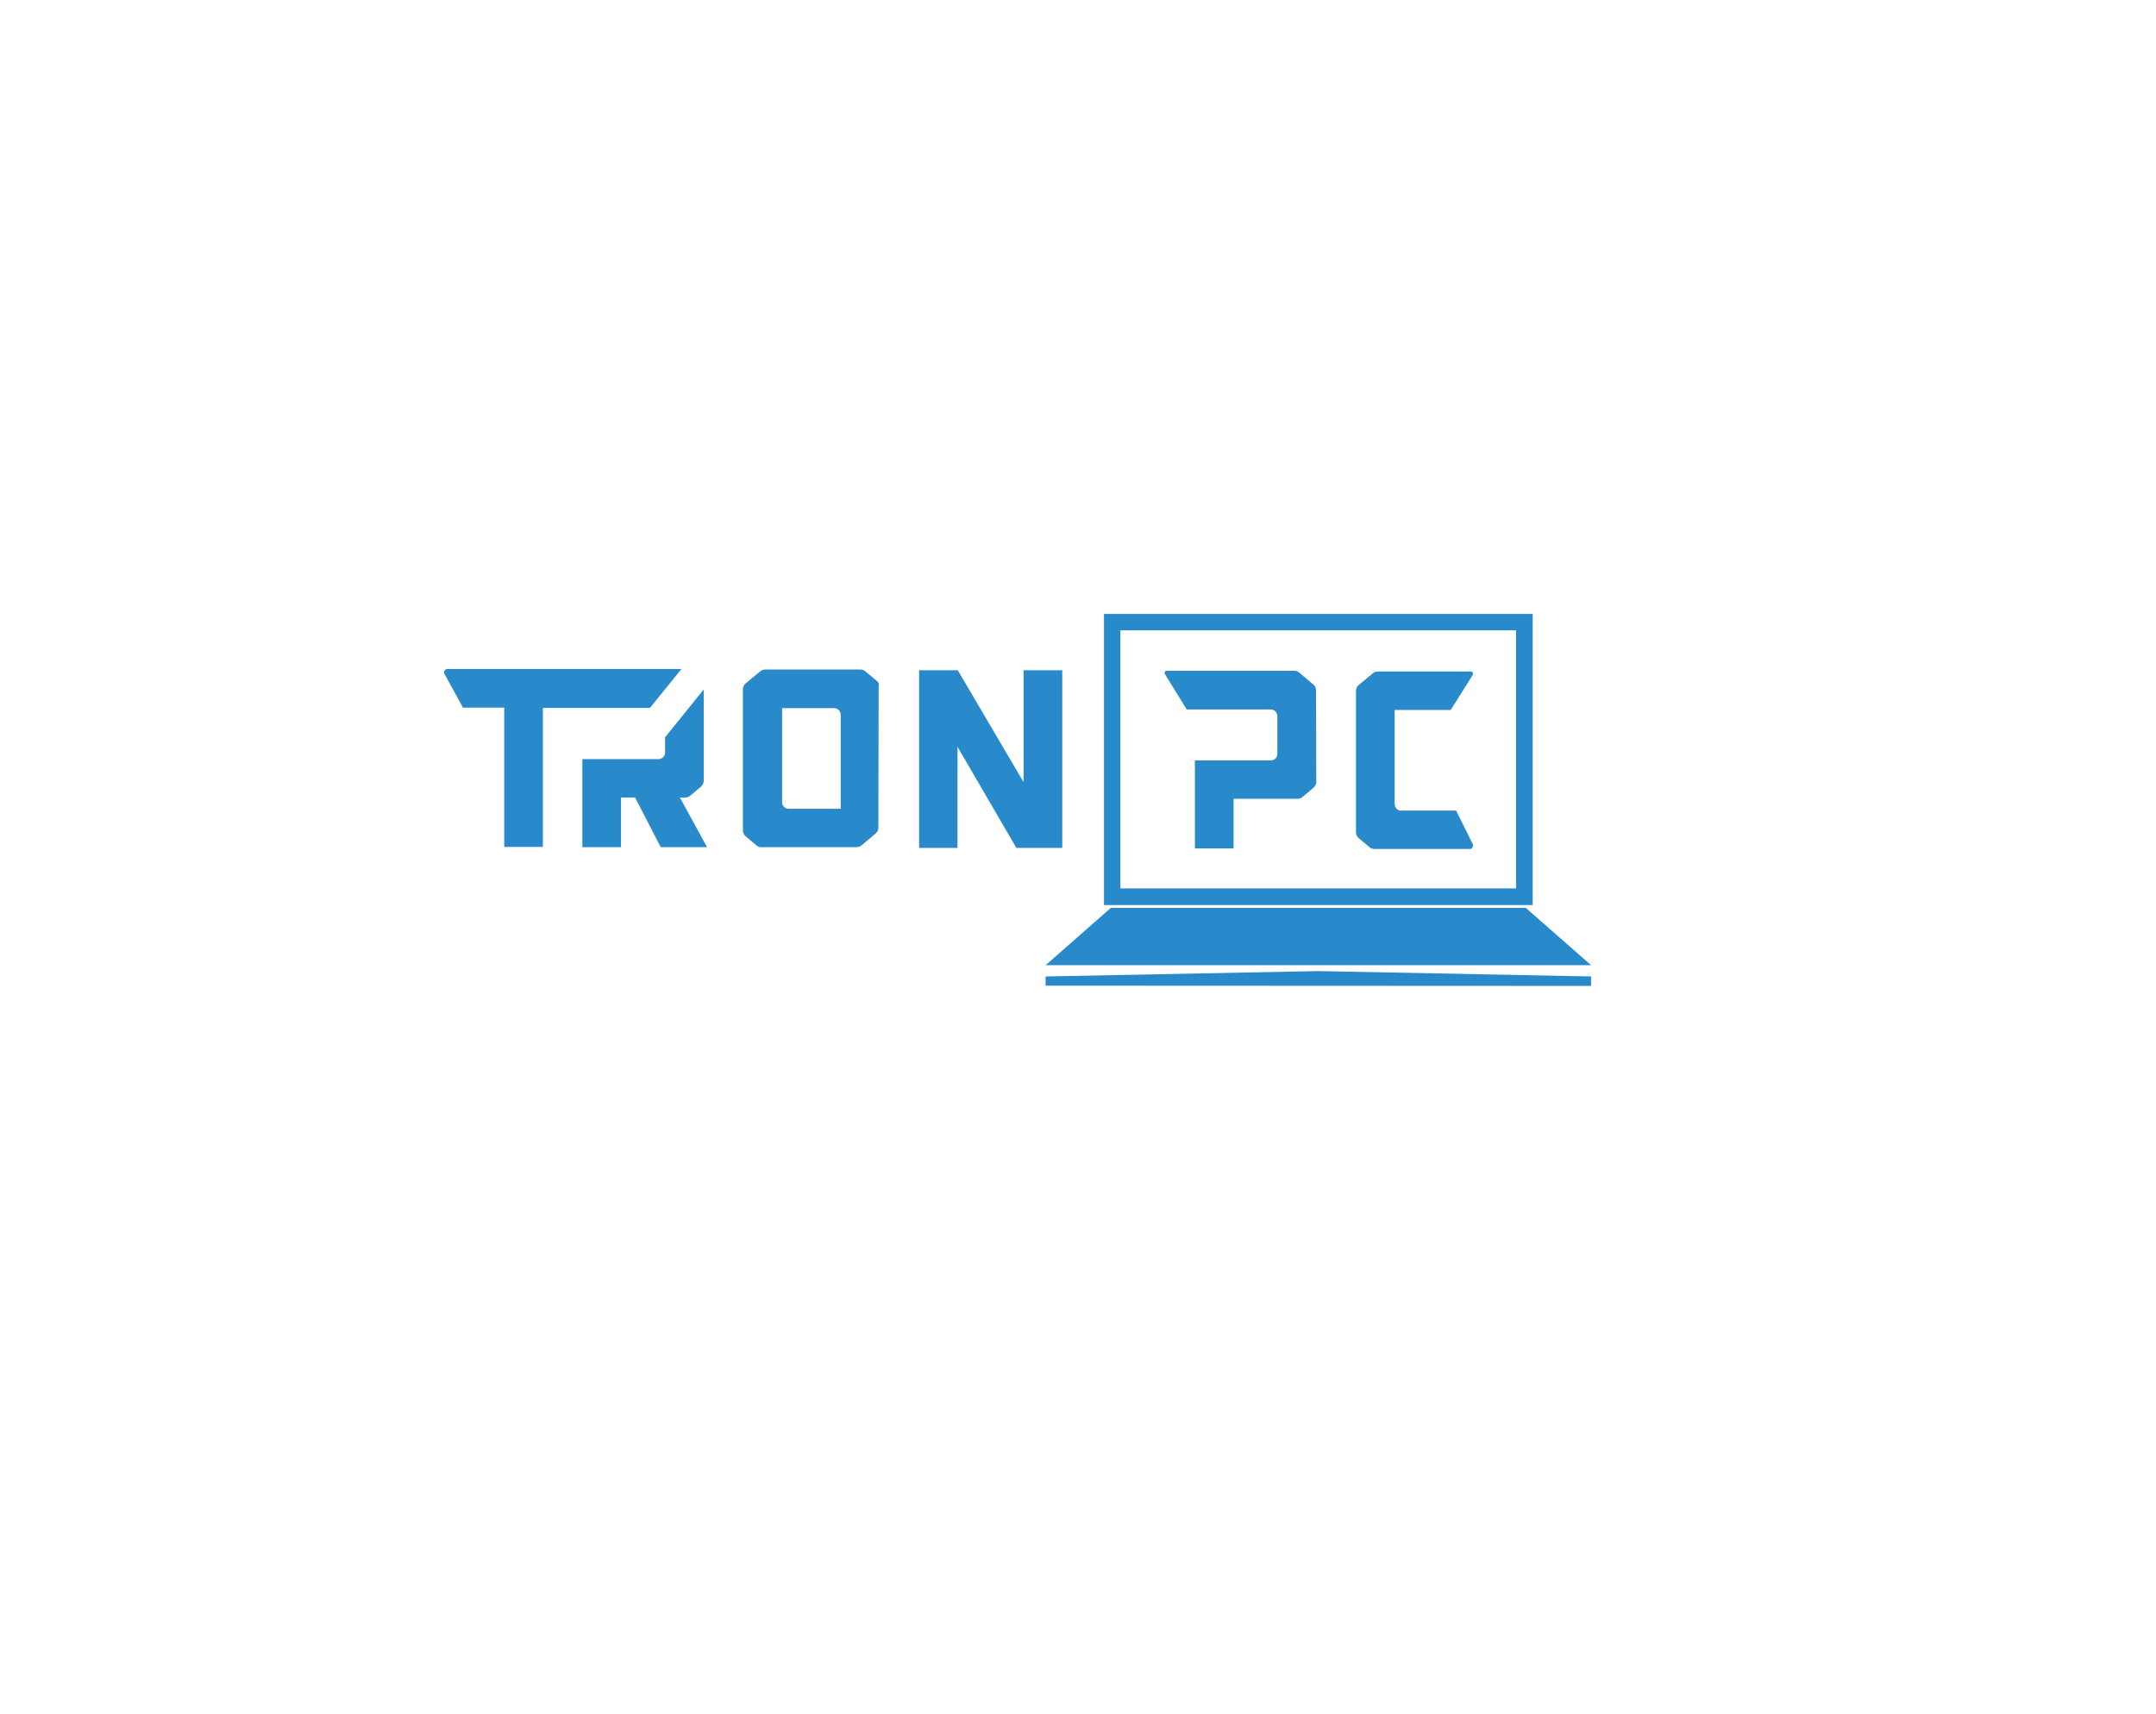
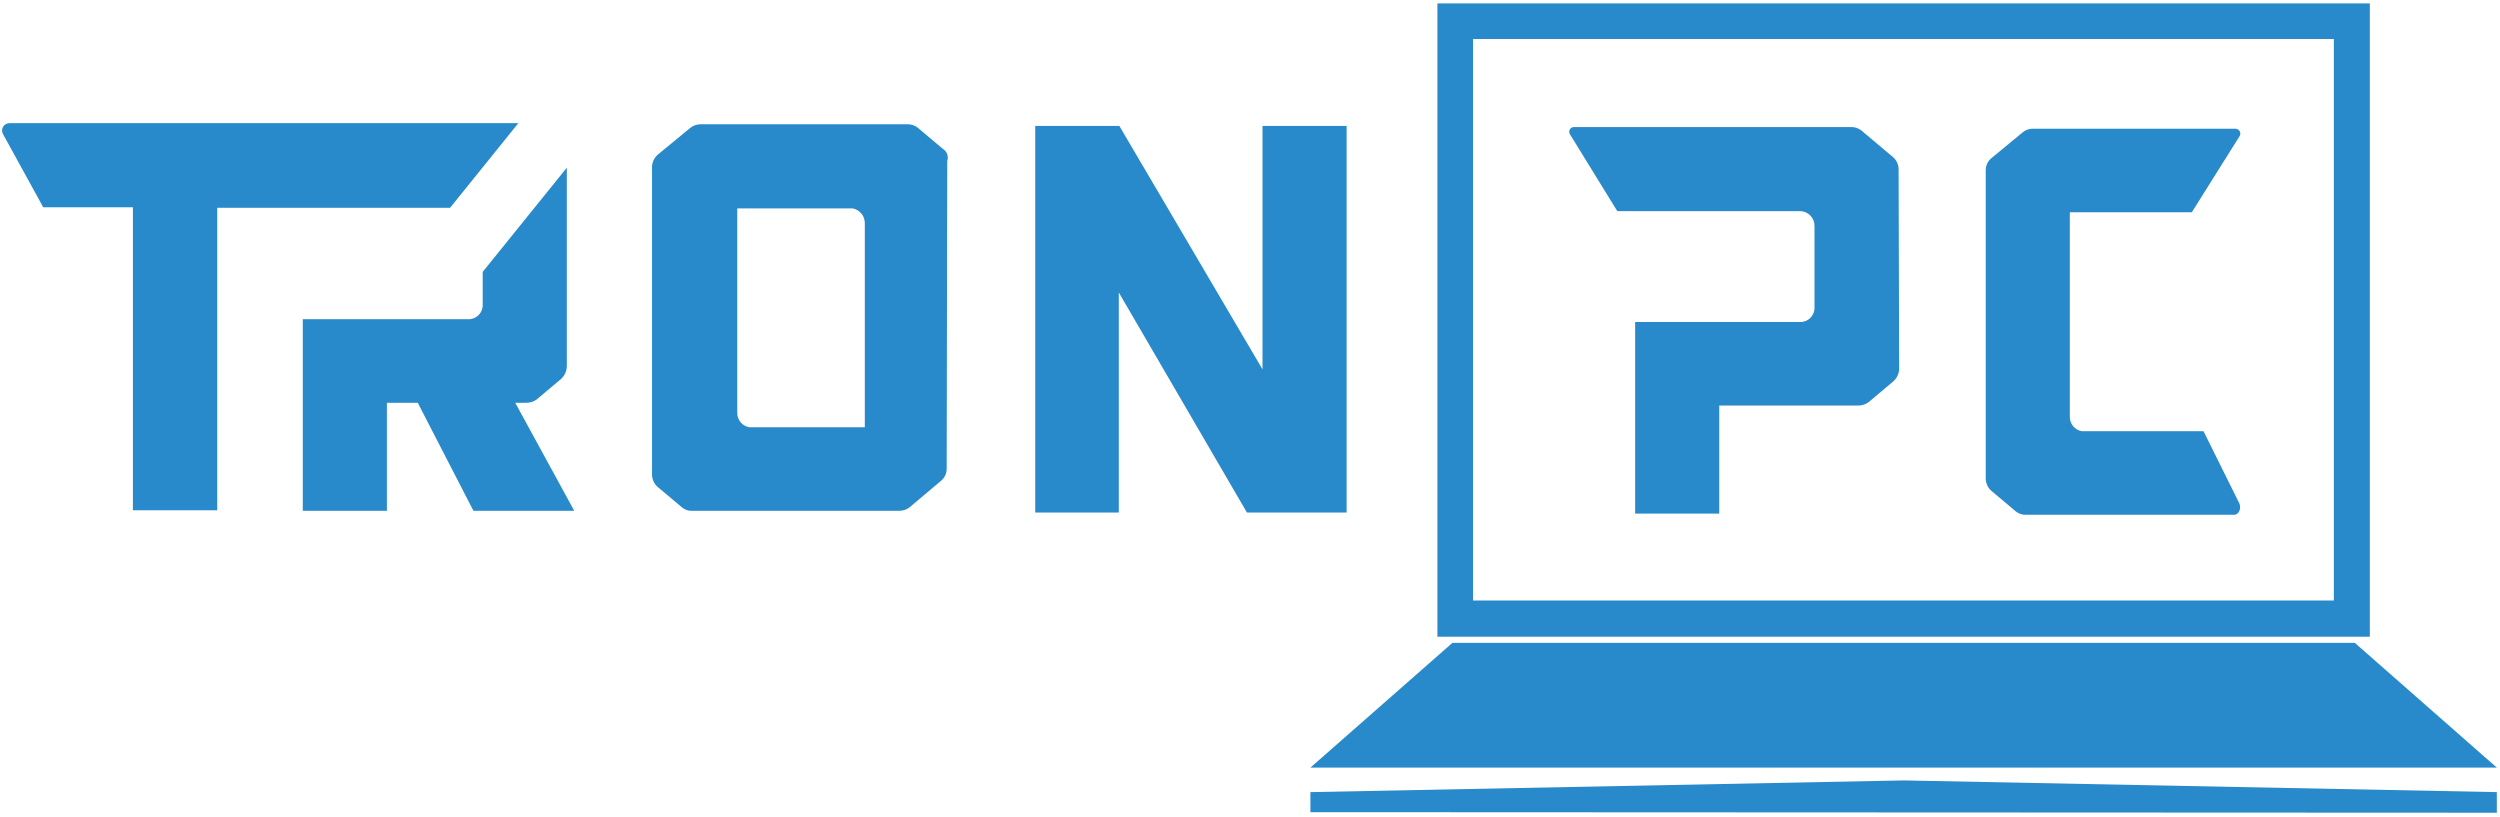
- <svg xmlns="http://www.w3.org/2000/svg" xmlns:xlink="http://www.w3.org/1999/xlink" version="1.1" id="Layer_1" x="0px" y="0px" viewBox="0 0 841.9 669.3" style="enable-background:new 0 0 841.9 669.3;" xml:space="preserve">
-   <style type="text/css">
- 	.st0{clip-path:url(#SVGID_2_);fill:#288ACA;}
- 	.st1{clip-path:url(#SVGID_4_);fill:#288ACA;}
- 	.st2{clip-path:url(#SVGID_6_);fill:#288ACA;}
- 	.st3{fill:#288ACA;}
- 	.st4{clip-path:url(#SVGID_8_);fill:#288ACA;}
- 	.st5{clip-path:url(#SVGID_10_);fill:#288ACA;}
- </style>
-   <g>
-     <defs>
-       <rect id="SVGID_1_" width="841.9" height="669.3" />
-     </defs>
-     <clipPath id="SVGID_2_">
-       <use xlink:href="#SVGID_1_" style="overflow:visible;" />
+ <svg xmlns="http://www.w3.org/2000/svg" id="Layer_1" data-name="Layer 1" viewBox="0 0 448.83 146.65">
+   <defs>
+     <style>.cls-1{fill:none;}.cls-2{clip-path:url(#clip-path);}.cls-3{fill:#288aca;}</style>
+     <clipPath id="clip-path">
+       <rect class="cls-1" x="-173.04" y="-239.19" width="841.9" height="669.3" />
    </clipPath>
-     <path class="st0" d="M266.1,261.3h-91.3c-1.1,0-1.8,1.2-1.2,2l7.2,13.1h0.1h16v54.4h15.1l0-54.3h41.8L266.1,261.3z" />
+   </defs>
+   <g class="cls-2">
+     <path class="cls-3" d="M93.06,22.11H1.76a1.32,1.32,0,0,0-1.2,2l7.2,13.1h16.1v54.4H39V37.31h41.8Z" />
  </g>
-   <g>
-     <defs>
-       <rect id="SVGID_3_" width="841.9" height="669.3" />
-     </defs>
-     <clipPath id="SVGID_4_">
-       <use xlink:href="#SVGID_3_" style="overflow:visible;" />
-     </clipPath>
-     <path class="st1" d="M267.5,311.5c0.7,0,1.4-0.2,1.9-0.6l4.4-3.7c0.6-0.6,1-1.4,1-2.2v-35.7L259.7,288v5.9c0,1.5-1.1,2.6-2.6,2.6   h-14.6h-15.1v15v19.4h15.1v-19.4h5.5l10,19.4h18.1l-10.6-19.4H267.5z" />
+   <g class="cls-2">
+     <path class="cls-3" d="M94.46,72.31a3.08,3.08,0,0,0,1.9-.6l4.4-3.7a3.21,3.21,0,0,0,1-2.2V30.11l-15.1,18.7v5.9a2.52,2.52,0,0,1-2.6,2.6H54.36v34.4h15.1V72.31H75l10,19.4h18.1l-10.6-19.4Z" />
  </g>
-   <g>
-     <defs>
-       <rect id="SVGID_5_" width="841.9" height="669.3" />
-     </defs>
-     <clipPath id="SVGID_6_">
-       <use xlink:href="#SVGID_5_" style="overflow:visible;" />
-     </clipPath>
-     <path class="st2" d="M342.3,265.9l-4.4-3.7c-0.6-0.5-1.2-0.7-1.9-0.7h-37.2c-0.6,0-1.3,0.2-1.9,0.7l-5.7,4.7   c-0.7,0.6-1.1,1.4-1.1,2.2v55.3c0,0.8,0.4,1.7,1,2.2l4.4,3.7c0.6,0.5,1.2,0.6,1.8,0.6h37.1c0.7,0,1.4-0.2,1.9-0.6l5.7-4.8   c0.6-0.5,1-1.3,1-2.1l0.1-55.3C343.4,267.3,343.1,266.5,342.3,265.9 M328.3,315.9h-20.7c-1.3-0.2-2.2-1.3-2.2-2.6v-36.7h20.7   c1.3,0.3,2.2,1.3,2.2,2.6L328.3,315.9z" />
+   <g class="cls-2">
+     <path class="cls-3" d="M169.26,26.71l-4.4-3.7a2.81,2.81,0,0,0-1.9-.7h-37.2a3,3,0,0,0-1.9.7l-5.7,4.7a3,3,0,0,0-1.1,2.2v55.3a3,3,0,0,0,1,2.2l4.4,3.7a2.61,2.61,0,0,0,1.8.6h37.1a3.08,3.08,0,0,0,1.9-.6l5.7-4.8a2.81,2.81,0,0,0,1-2.1l.1-55.3a1.86,1.86,0,0,0-.8-2.2m-14,50h-20.7a2.59,2.59,0,0,1-2.2-2.6V37.41h20.7a2.67,2.67,0,0,1,2.2,2.6Z" />
  </g>
-   <polygon class="st3" points="399.7,305.5 374,261.8 373.9,261.8 358.9,261.8 358.9,331.2 373.9,331.2 373.9,291.7 396.9,331.2   414.8,331.2 414.8,261.8 399.7,261.8 " />
-   <g>
-     <defs>
-       <rect id="SVGID_7_" width="841.9" height="669.3" />
-     </defs>
-     <clipPath id="SVGID_8_">
-       <use xlink:href="#SVGID_7_" style="overflow:visible;" />
-     </clipPath>
-     <path class="st4" d="M513.9,269.6c0-0.9-0.4-1.7-1-2.2l-5.7-4.8c-0.5-0.4-1.1-0.6-1.9-0.6h-49.7c-0.6,0-1.1,0.7-0.7,1.3l8.5,13.8   h3.2h15.1h14.5c1.5,0,2.6,1.2,2.6,2.7v14.6c0,1.5-1.1,2.6-2.6,2.6h-14.6h-15v15v19.4h15.1V312h24.9c0.7,0,1.4-0.2,1.9-0.6l4.4-3.7   c0.6-0.6,1.1-1.3,1.1-2.2L513.9,269.6z" />
+   <polygon class="cls-3" points="226.66 66.31 200.96 22.61 200.86 22.61 185.86 22.61 185.86 92.01 200.86 92.01 200.86 52.51 223.86 92.01 241.76 92.01 241.76 22.61 226.66 22.61 226.66 66.31" />
+   <g class="cls-2">
+     <path class="cls-3" d="M340.86,30.41a2.87,2.87,0,0,0-1-2.2l-5.7-4.8a2.88,2.88,0,0,0-1.9-.6h-49.7a.84.84,0,0,0-.7,1.3l8.5,13.8h32.8a2.61,2.61,0,0,1,2.6,2.7v14.6a2.52,2.52,0,0,1-2.6,2.6h-29.6v34.4h15.1V72.81h24.9a3.08,3.08,0,0,0,1.9-.6l4.4-3.7a3.13,3.13,0,0,0,1.1-2.2Z" />
  </g>
-   <g>
-     <defs>
-       <rect id="SVGID_9_" width="841.9" height="669.3" />
-     </defs>
-     <clipPath id="SVGID_10_">
-       <use xlink:href="#SVGID_9_" style="overflow:visible;" />
-     </clipPath>
-     <path class="st5" d="M575,329.5l-6.4-12.9h-21.9c-1.2-0.2-2.1-1.3-2.1-2.6V280l0-2.7h2.7h19.2l8.6-13.7c0.3-0.6-0.1-1.3-0.7-1.3   H538c-0.7,0-1.3,0.2-1.8,0.6l-5.7,4.7c-0.7,0.6-1,1.4-1,2.2v55.3c0,0.8,0.4,1.7,1,2.2l4.4,3.7c0.6,0.5,1.2,0.6,1.9,0.6h37   C574.9,331.8,575.5,330.5,575,329.5" />
+   <g class="cls-2">
+     <path class="cls-3" d="M402,90.31l-6.4-12.9h-21.9a2.6,2.6,0,0,1-2.1-2.6V38.11h21.9l8.6-13.7a.88.88,0,0,0-.7-1.3H365a2.79,2.79,0,0,0-1.8.6l-5.7,4.7a2.84,2.84,0,0,0-1,2.2v55.3a3,3,0,0,0,1,2.2l4.4,3.7a2.7,2.7,0,0,0,1.9.6h37c1.1.2,1.7-1.1,1.2-2.1" />
  </g>
-   <path class="st3" d="M598.5,353.5H431.1V239.8h167.4V353.5z M437.5,347h154.5V246.2H437.5V347z" />
-   <polyline class="st3" points="433.8,354.6 408.3,377 514.8,377 621.3,377 595.8,354.6 514.8,354.6 " />
-   <polygon class="st3" points="621.3,385.1 621.3,381.4 514.8,379.3 408.3,381.4 408.3,385 " />
+   <path class="cls-3" d="M425.46,114.31H258.06V.61h167.4Zm-161-6.5H419V7H264.46Z" />
+   <polyline class="cls-3" points="260.76 115.41 235.26 137.81 341.76 137.81 448.26 137.81 422.76 115.41 341.76 115.41" />
+   <polygon class="cls-3" points="448.26 145.91 448.26 142.21 341.76 140.11 235.26 142.21 235.26 145.81 448.26 145.91" />
</svg>
